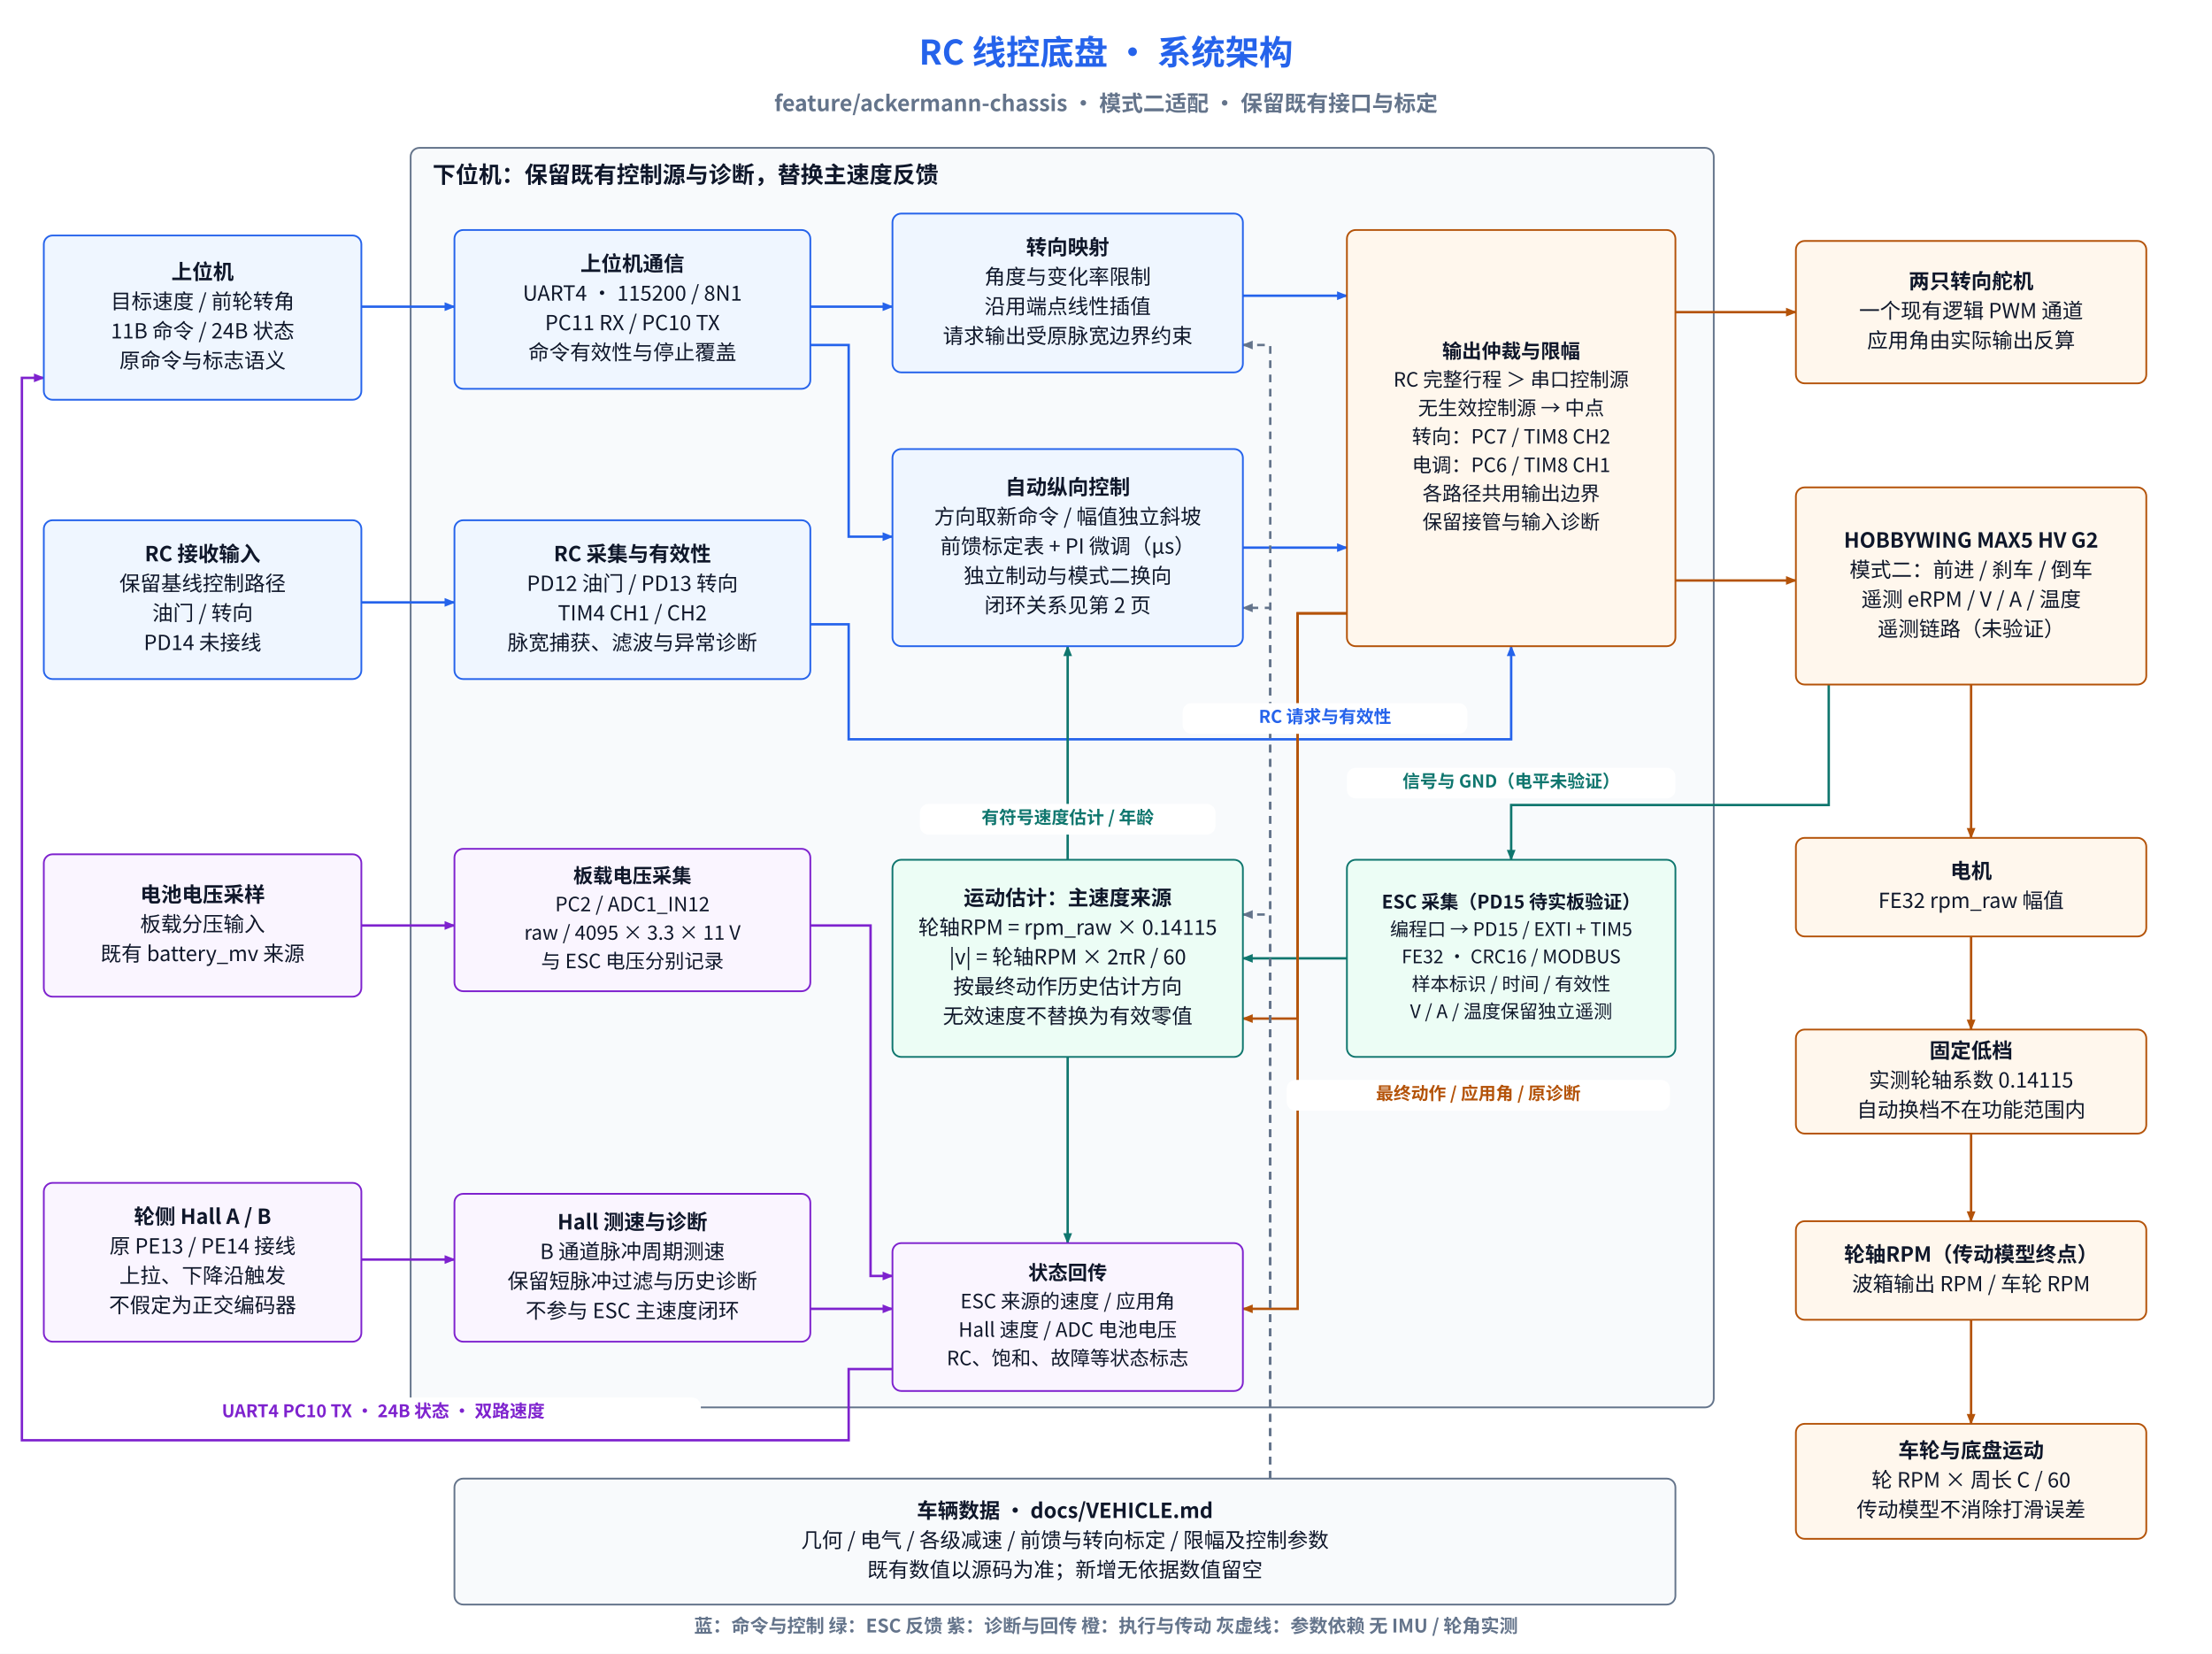
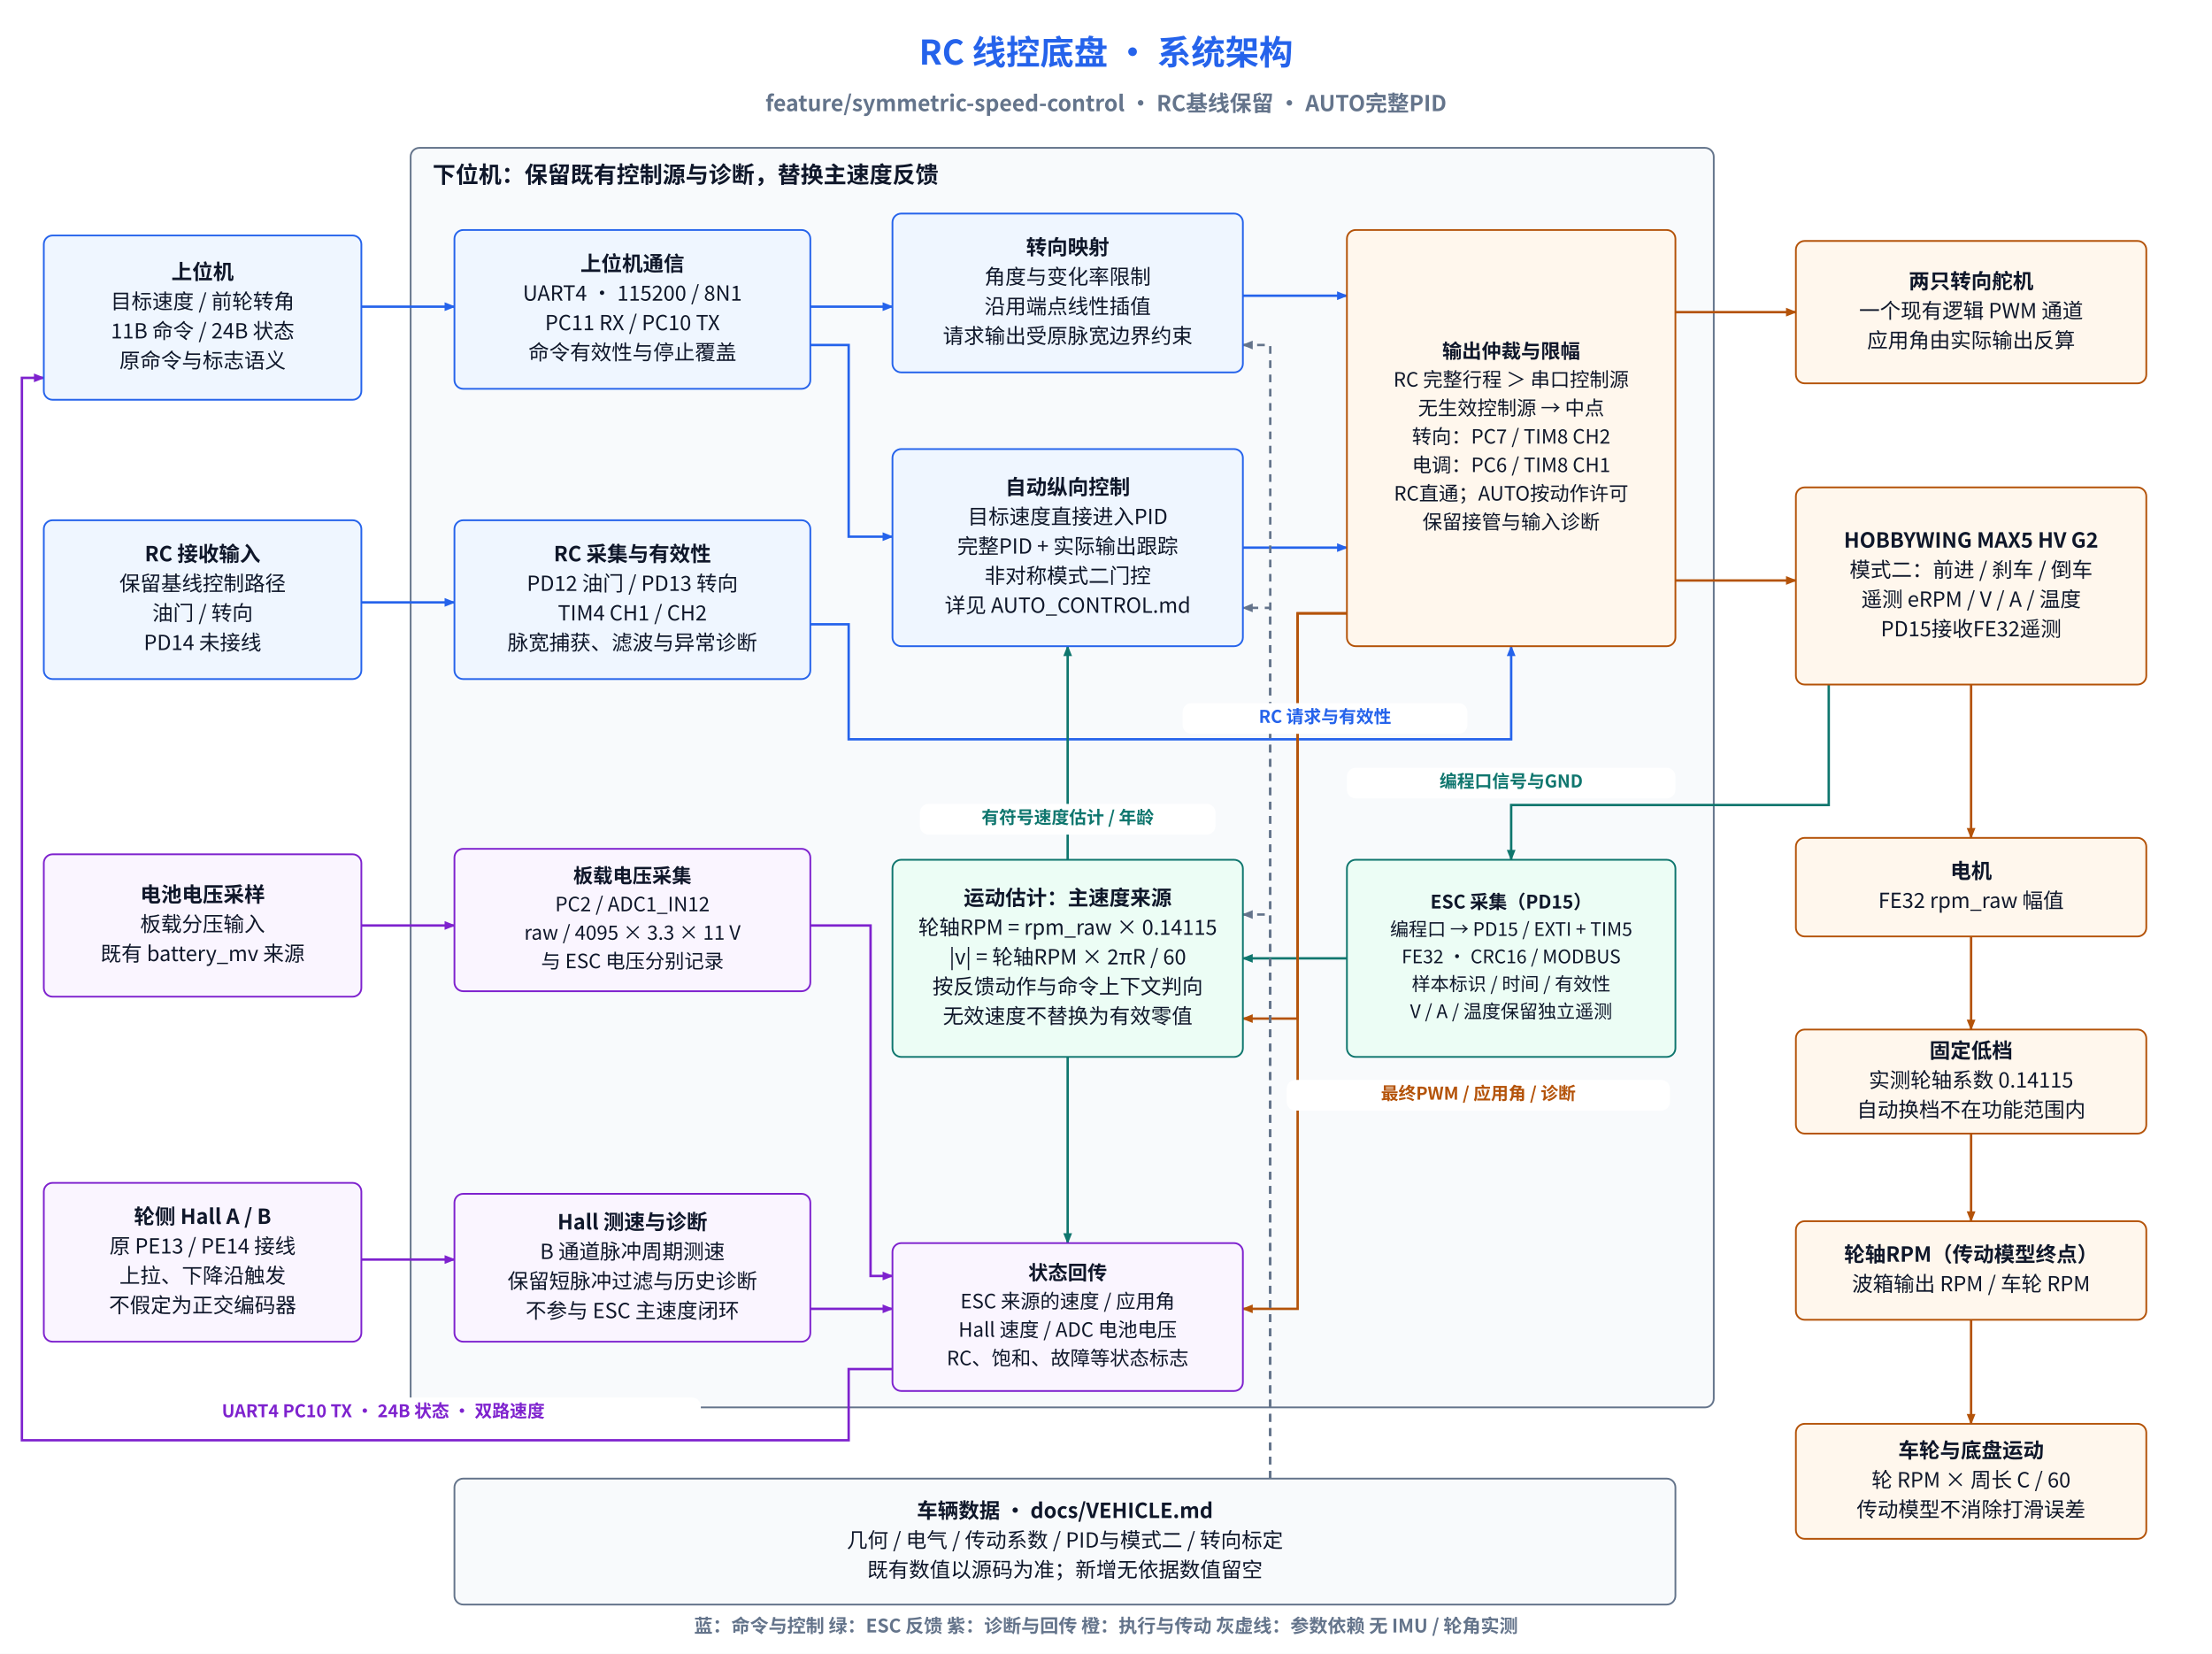
<svg xmlns="http://www.w3.org/2000/svg" width="2020" height="1510" viewBox="0 0 2020 1510" role="img">
  <rect width="100%" height="100%" fill="white" />
  <defs>
    <marker id="arrow-blue" markerWidth="10" markerHeight="8" refX="9" refY="4" orient="auto" markerUnits="userSpaceOnUse">
      <path d="M 0 0 L 10 4 L 0 8 Z" fill="#2563eb" />
    </marker>
    <marker id="arrow-green" markerWidth="10" markerHeight="8" refX="9" refY="4" orient="auto" markerUnits="userSpaceOnUse">
      <path d="M 0 0 L 10 4 L 0 8 Z" fill="#0f766e" />
    </marker>
    <marker id="arrow-orange" markerWidth="10" markerHeight="8" refX="9" refY="4" orient="auto" markerUnits="userSpaceOnUse">
      <path d="M 0 0 L 10 4 L 0 8 Z" fill="#b45309" />
    </marker>
    <marker id="arrow-purple" markerWidth="10" markerHeight="8" refX="9" refY="4" orient="auto" markerUnits="userSpaceOnUse">
      <path d="M 0 0 L 10 4 L 0 8 Z" fill="#7e22ce" />
    </marker>
    <marker id="arrow-gray" markerWidth="10" markerHeight="8" refX="9" refY="4" orient="auto" markerUnits="userSpaceOnUse">
      <path d="M 0 0 L 10 4 L 0 8 Z" fill="#64748b" />
    </marker>
    <marker id="arrow-red" markerWidth="10" markerHeight="8" refX="9" refY="4" orient="auto" markerUnits="userSpaceOnUse">
      <path d="M 0 0 L 10 4 L 0 8 Z" fill="#b91c1c" />
    </marker>
  </defs>
  <rect stroke-width="1.6" x="375" y="135" width="1190" height="1150" rx="8" fill="#f8fafc" stroke="#64748b" />
  <text font-family="Noto Sans CJK SC, sans-serif" font-size="21" font-weight="700" text-anchor="start" x="395" y="167" fill="#0f172a">下位机：保留既有控制源与诊断，替换主速度反馈</text>
  <polyline points="330,280 415,280" stroke="#2563eb" stroke-width="2.2" fill="none" marker-end="url(#arrow-blue)" />
  <polyline points="740,280 815,280" stroke="#2563eb" stroke-width="2.2" fill="none" marker-end="url(#arrow-blue)" />
  <polyline points="740,315 775,315 775,490 815,490" stroke="#2563eb" stroke-width="2.2" fill="none" marker-end="url(#arrow-blue)" />
  <polyline points="1135,270 1230,270" stroke="#2563eb" stroke-width="2.2" fill="none" marker-end="url(#arrow-blue)" />
  <polyline points="1135,500 1230,500" stroke="#2563eb" stroke-width="2.2" fill="none" marker-end="url(#arrow-blue)" />
  <polyline points="1530,285 1640,285" stroke="#b45309" stroke-width="2.2" fill="none" marker-end="url(#arrow-orange)" />
  <polyline points="1530,530 1640,530" stroke="#b45309" stroke-width="2.2" fill="none" marker-end="url(#arrow-orange)" />
  <polyline points="330,550 415,550" stroke="#2563eb" stroke-width="2.2" fill="none" marker-end="url(#arrow-blue)" />
  <polyline points="740,570 775,570 775,675 1380,675 1380,590" stroke="#2563eb" stroke-width="2.2" fill="none" marker-end="url(#arrow-blue)" />
  <polyline points="1670,625 1670,735 1380,735 1380,785" stroke="#0f766e" stroke-width="2.2" fill="none" marker-end="url(#arrow-green)" />
  <polyline points="1230,875 1135,875" stroke="#0f766e" stroke-width="2.2" fill="none" marker-end="url(#arrow-green)" />
  <polyline points="975,785 975,590" stroke="#0f766e" stroke-width="2.2" fill="none" marker-end="url(#arrow-green)" />
  <polyline points="1230,560 1185,560 1185,930 1135,930" stroke="#b45309" stroke-width="2.2" fill="none" marker-end="url(#arrow-orange)" />
  <polyline points="1230,560 1185,560 1185,1195 1135,1195" stroke="#b45309" stroke-width="2.2" fill="none" marker-end="url(#arrow-orange)" />
  <polyline points="975,965 975,1135" stroke="#0f766e" stroke-width="2.2" fill="none" marker-end="url(#arrow-green)" />
  <polyline points="330,845 415,845" stroke="#7e22ce" stroke-width="2.2" fill="none" marker-end="url(#arrow-purple)" />
  <polyline points="740,845 795,845 795,1165 815,1165" stroke="#7e22ce" stroke-width="2.2" fill="none" marker-end="url(#arrow-purple)" />
  <polyline points="330,1150 415,1150" stroke="#7e22ce" stroke-width="2.2" fill="none" marker-end="url(#arrow-purple)" />
  <polyline points="740,1195 815,1195" stroke="#7e22ce" stroke-width="2.2" fill="none" marker-end="url(#arrow-purple)" />
  <polyline points="815,1250 775,1250 775,1315 20,1315 20,345 40,345" stroke="#7e22ce" stroke-width="2.2" fill="none" marker-end="url(#arrow-purple)" />
  <polyline points="1800,625 1800,765" stroke="#b45309" stroke-width="2.2" fill="none" marker-end="url(#arrow-orange)" />
  <polyline points="1800,855 1800,940" stroke="#b45309" stroke-width="2.2" fill="none" marker-end="url(#arrow-orange)" />
  <polyline points="1800,1035 1800,1115" stroke="#b45309" stroke-width="2.2" fill="none" marker-end="url(#arrow-orange)" />
  <polyline points="1800,1205 1800,1300" stroke="#b45309" stroke-width="2.2" fill="none" marker-end="url(#arrow-orange)" />
  <polyline points="1160,1350 1160,315 1135,315" stroke="#64748b" stroke-width="2.2" fill="none" marker-end="url(#arrow-gray)" stroke-dasharray="7 6" />
  <polyline points="1160,1350 1160,555 1135,555" stroke="#64748b" stroke-width="2.2" fill="none" marker-end="url(#arrow-gray)" stroke-dasharray="7 6" />
  <polyline points="1160,1350 1160,835 1135,835" stroke="#64748b" stroke-width="2.2" fill="none" marker-end="url(#arrow-gray)" stroke-dasharray="7 6" />
  <text font-family="Noto Sans CJK SC, sans-serif" font-size="31" font-weight="700" text-anchor="middle" x="1010.0" y="59.0" fill="#2563eb">RC 线控底盘 · 系统架构</text>
-   <text font-family="Noto Sans CJK SC, sans-serif" font-size="20" font-weight="700" text-anchor="middle" x="1010.0" y="101.5" fill="#64748b">feature/ackermann-chassis  ·  模式二适配  ·  保留既有接口与标定</text>
+   <text font-family="Noto Sans CJK SC, sans-serif" font-size="20" font-weight="700" text-anchor="middle" x="1010.0" y="101.5" fill="#64748b">feature/symmetric-speed-control  ·  RC基线保留  ·  AUTO完整PID</text>
  <rect stroke-width="1.6" x="40" y="215" width="290" height="150" rx="8" fill="#eff6ff" stroke="#2563eb" />
  <text font-family="Noto Sans CJK SC, sans-serif" font-size="19" font-weight="700" text-anchor="middle" x="185.0" y="255.0" fill="#0f172a">上位机</text>
  <text font-family="Noto Sans CJK SC, sans-serif" font-size="19" font-weight="400" text-anchor="middle" x="185.0" y="282.0" fill="#0f172a">目标速度 / 前轮转角</text>
  <text font-family="Noto Sans CJK SC, sans-serif" font-size="19" font-weight="400" text-anchor="middle" x="185.0" y="309.0" fill="#0f172a">11B 命令 / 24B 状态</text>
  <text font-family="Noto Sans CJK SC, sans-serif" font-size="19" font-weight="400" text-anchor="middle" x="185.0" y="336.0" fill="#0f172a">原命令与标志语义</text>
  <rect stroke-width="1.6" x="415" y="210" width="325" height="145" rx="8" fill="#eff6ff" stroke="#2563eb" />
  <text font-family="Noto Sans CJK SC, sans-serif" font-size="19" font-weight="700" text-anchor="middle" x="577.5" y="247.5" fill="#0f172a">上位机通信</text>
  <text font-family="Noto Sans CJK SC, sans-serif" font-size="19" font-weight="400" text-anchor="middle" x="577.5" y="274.5" fill="#0f172a">UART4 · 115200 / 8N1</text>
  <text font-family="Noto Sans CJK SC, sans-serif" font-size="19" font-weight="400" text-anchor="middle" x="577.5" y="301.5" fill="#0f172a">PC11 RX / PC10 TX</text>
  <text font-family="Noto Sans CJK SC, sans-serif" font-size="19" font-weight="400" text-anchor="middle" x="577.5" y="328.5" fill="#0f172a">命令有效性与停止覆盖</text>
  <rect stroke-width="1.6" x="815" y="195" width="320" height="145" rx="8" fill="#eff6ff" stroke="#2563eb" />
  <text font-family="Noto Sans CJK SC, sans-serif" font-size="19" font-weight="700" text-anchor="middle" x="975.0" y="232.5" fill="#0f172a">转向映射</text>
  <text font-family="Noto Sans CJK SC, sans-serif" font-size="19" font-weight="400" text-anchor="middle" x="975.0" y="259.5" fill="#0f172a">角度与变化率限制</text>
  <text font-family="Noto Sans CJK SC, sans-serif" font-size="19" font-weight="400" text-anchor="middle" x="975.0" y="286.5" fill="#0f172a">沿用端点线性插值</text>
  <text font-family="Noto Sans CJK SC, sans-serif" font-size="19" font-weight="400" text-anchor="middle" x="975.0" y="313.5" fill="#0f172a">请求输出受原脉宽边界约束</text>
  <rect stroke-width="1.6" x="815" y="410" width="320" height="180" rx="8" fill="#eff6ff" stroke="#2563eb" />
  <text font-family="Noto Sans CJK SC, sans-serif" font-size="19" font-weight="700" text-anchor="middle" x="975.0" y="451.5" fill="#0f172a">自动纵向控制</text>
-   <text font-family="Noto Sans CJK SC, sans-serif" font-size="19" font-weight="400" text-anchor="middle" x="975.0" y="478.5" fill="#0f172a">方向取新命令 / 幅值独立斜坡</text>
-   <text font-family="Noto Sans CJK SC, sans-serif" font-size="19" font-weight="400" text-anchor="middle" x="975.0" y="505.5" fill="#0f172a">前馈标定表 + PI 微调（µs）</text>
-   <text font-family="Noto Sans CJK SC, sans-serif" font-size="19" font-weight="400" text-anchor="middle" x="975.0" y="532.5" fill="#0f172a">独立制动与模式二换向</text>
-   <text font-family="Noto Sans CJK SC, sans-serif" font-size="19" font-weight="400" text-anchor="middle" x="975.0" y="559.5" fill="#0f172a">闭环关系见第 2 页</text>
+   <text font-family="Noto Sans CJK SC, sans-serif" font-size="19" font-weight="400" text-anchor="middle" x="975.0" y="478.5" fill="#0f172a">目标速度直接进入PID</text>
+   <text font-family="Noto Sans CJK SC, sans-serif" font-size="19" font-weight="400" text-anchor="middle" x="975.0" y="505.5" fill="#0f172a">完整PID + 实际输出跟踪</text>
+   <text font-family="Noto Sans CJK SC, sans-serif" font-size="19" font-weight="400" text-anchor="middle" x="975.0" y="532.5" fill="#0f172a">非对称模式二门控</text>
+   <text font-family="Noto Sans CJK SC, sans-serif" font-size="19" font-weight="400" text-anchor="middle" x="975.0" y="559.5" fill="#0f172a">详见 AUTO_CONTROL.md</text>
  <rect stroke-width="1.6" x="1230" y="210" width="300" height="380" rx="8" fill="#fff7ed" stroke="#b45309" />
  <text font-family="Noto Sans CJK SC, sans-serif" font-size="18" font-weight="700" text-anchor="middle" x="1380.0" y="327.0" fill="#0f172a">输出仲裁与限幅</text>
  <text font-family="Noto Sans CJK SC, sans-serif" font-size="18" font-weight="400" text-anchor="middle" x="1380.0" y="353.0" fill="#0f172a">RC 完整行程 ＞ 串口控制源</text>
  <text font-family="Noto Sans CJK SC, sans-serif" font-size="18" font-weight="400" text-anchor="middle" x="1380.0" y="379.0" fill="#0f172a">无生效控制源 → 中点</text>
  <text font-family="Noto Sans CJK SC, sans-serif" font-size="18" font-weight="400" text-anchor="middle" x="1380.0" y="405.0" fill="#0f172a">转向：PC7 / TIM8 CH2</text>
  <text font-family="Noto Sans CJK SC, sans-serif" font-size="18" font-weight="400" text-anchor="middle" x="1380.0" y="431.0" fill="#0f172a">电调：PC6 / TIM8 CH1</text>
-   <text font-family="Noto Sans CJK SC, sans-serif" font-size="18" font-weight="400" text-anchor="middle" x="1380.0" y="457.0" fill="#0f172a">各路径共用输出边界</text>
+   <text font-family="Noto Sans CJK SC, sans-serif" font-size="18" font-weight="400" text-anchor="middle" x="1380.0" y="457.0" fill="#0f172a">RC直通；AUTO按动作许可</text>
  <text font-family="Noto Sans CJK SC, sans-serif" font-size="18" font-weight="400" text-anchor="middle" x="1380.0" y="483.0" fill="#0f172a">保留接管与输入诊断</text>
  <rect stroke-width="1.6" x="1640" y="220" width="320" height="130" rx="8" fill="#fff7ed" stroke="#b45309" />
  <text font-family="Noto Sans CJK SC, sans-serif" font-size="19" font-weight="700" text-anchor="middle" x="1800.0" y="263.5" fill="#0f172a">两只转向舵机</text>
  <text font-family="Noto Sans CJK SC, sans-serif" font-size="19" font-weight="400" text-anchor="middle" x="1800.0" y="290.5" fill="#0f172a">一个现有逻辑 PWM 通道</text>
  <text font-family="Noto Sans CJK SC, sans-serif" font-size="19" font-weight="400" text-anchor="middle" x="1800.0" y="317.5" fill="#0f172a">应用角由实际输出反算</text>
  <rect stroke-width="1.6" x="1640" y="445" width="320" height="180" rx="8" fill="#fff7ed" stroke="#b45309" />
  <text font-family="Noto Sans CJK SC, sans-serif" font-size="19" font-weight="700" text-anchor="middle" x="1800.0" y="500.0" fill="#0f172a">HOBBYWING MAX5 HV G2</text>
  <text font-family="Noto Sans CJK SC, sans-serif" font-size="19" font-weight="400" text-anchor="middle" x="1800.0" y="527.0" fill="#0f172a">模式二：前进 / 刹车 / 倒车</text>
  <text font-family="Noto Sans CJK SC, sans-serif" font-size="19" font-weight="400" text-anchor="middle" x="1800.0" y="554.0" fill="#0f172a">遥测 eRPM / V / A / 温度</text>
-   <text font-family="Noto Sans CJK SC, sans-serif" font-size="19" font-weight="400" text-anchor="middle" x="1800.0" y="581.0" fill="#0f172a">遥测链路（未验证）</text>
+   <text font-family="Noto Sans CJK SC, sans-serif" font-size="19" font-weight="400" text-anchor="middle" x="1800.0" y="581.0" fill="#0f172a">PD15接收FE32遥测</text>
  <rect stroke-width="1.6" x="40" y="475" width="290" height="145" rx="8" fill="#eff6ff" stroke="#2563eb" />
  <text font-family="Noto Sans CJK SC, sans-serif" font-size="19" font-weight="700" text-anchor="middle" x="185.0" y="512.5" fill="#0f172a">RC 接收输入</text>
  <text font-family="Noto Sans CJK SC, sans-serif" font-size="19" font-weight="400" text-anchor="middle" x="185.0" y="539.5" fill="#0f172a">保留基线控制路径</text>
  <text font-family="Noto Sans CJK SC, sans-serif" font-size="19" font-weight="400" text-anchor="middle" x="185.0" y="566.5" fill="#0f172a">油门 / 转向</text>
  <text font-family="Noto Sans CJK SC, sans-serif" font-size="19" font-weight="400" text-anchor="middle" x="185.0" y="593.5" fill="#0f172a">PD14 未接线</text>
  <rect stroke-width="1.6" x="415" y="475" width="325" height="145" rx="8" fill="#eff6ff" stroke="#2563eb" />
  <text font-family="Noto Sans CJK SC, sans-serif" font-size="19" font-weight="700" text-anchor="middle" x="577.5" y="512.5" fill="#0f172a">RC 采集与有效性</text>
  <text font-family="Noto Sans CJK SC, sans-serif" font-size="19" font-weight="400" text-anchor="middle" x="577.5" y="539.5" fill="#0f172a">PD12 油门 / PD13 转向</text>
  <text font-family="Noto Sans CJK SC, sans-serif" font-size="19" font-weight="400" text-anchor="middle" x="577.5" y="566.5" fill="#0f172a">TIM4 CH1 / CH2</text>
  <text font-family="Noto Sans CJK SC, sans-serif" font-size="19" font-weight="400" text-anchor="middle" x="577.5" y="593.5" fill="#0f172a">脉宽捕获、滤波与异常诊断</text>
  <rect stroke-width="1.6" x="40" y="780" width="290" height="130" rx="8" fill="#faf5ff" stroke="#7e22ce" />
  <text font-family="Noto Sans CJK SC, sans-serif" font-size="19" font-weight="700" text-anchor="middle" x="185.0" y="823.5" fill="#0f172a">电池电压采样</text>
  <text font-family="Noto Sans CJK SC, sans-serif" font-size="19" font-weight="400" text-anchor="middle" x="185.0" y="850.5" fill="#0f172a">板载分压输入</text>
  <text font-family="Noto Sans CJK SC, sans-serif" font-size="19" font-weight="400" text-anchor="middle" x="185.0" y="877.5" fill="#0f172a">既有 battery_mv 来源</text>
  <rect stroke-width="1.6" x="415" y="775" width="325" height="130" rx="8" fill="#faf5ff" stroke="#7e22ce" />
  <text font-family="Noto Sans CJK SC, sans-serif" font-size="18" font-weight="700" text-anchor="middle" x="577.5" y="806.0" fill="#0f172a">板载电压采集</text>
  <text font-family="Noto Sans CJK SC, sans-serif" font-size="18" font-weight="400" text-anchor="middle" x="577.5" y="832.0" fill="#0f172a">PC2 / ADC1_IN12</text>
  <text font-family="Noto Sans CJK SC, sans-serif" font-size="18" font-weight="400" text-anchor="middle" x="577.5" y="858.0" fill="#0f172a">raw / 4095 × 3.3 × 11 V</text>
  <text font-family="Noto Sans CJK SC, sans-serif" font-size="18" font-weight="400" text-anchor="middle" x="577.5" y="884.0" fill="#0f172a">与 ESC 电压分别记录</text>
  <rect stroke-width="1.6" x="815" y="785" width="320" height="180" rx="8" fill="#ecfdf5" stroke="#0f766e" />
  <text font-family="Noto Sans CJK SC, sans-serif" font-size="19" font-weight="700" text-anchor="middle" x="975.0" y="826.5" fill="#0f172a">运动估计：主速度来源</text>
  <text font-family="Noto Sans CJK SC, sans-serif" font-size="19" font-weight="400" text-anchor="middle" x="975.0" y="853.5" fill="#0f172a">轮轴RPM = rpm_raw × 0.14115</text>
  <text font-family="Noto Sans CJK SC, sans-serif" font-size="19" font-weight="400" text-anchor="middle" x="975.0" y="880.5" fill="#0f172a">|v| = 轮轴RPM × 2πR / 60</text>
-   <text font-family="Noto Sans CJK SC, sans-serif" font-size="19" font-weight="400" text-anchor="middle" x="975.0" y="907.5" fill="#0f172a">按最终动作历史估计方向</text>
+   <text font-family="Noto Sans CJK SC, sans-serif" font-size="19" font-weight="400" text-anchor="middle" x="975.0" y="907.5" fill="#0f172a">按反馈动作与命令上下文判向</text>
  <text font-family="Noto Sans CJK SC, sans-serif" font-size="19" font-weight="400" text-anchor="middle" x="975.0" y="934.5" fill="#0f172a">无效速度不替换为有效零值</text>
  <rect stroke-width="1.6" x="1230" y="785" width="300" height="180" rx="8" fill="#ecfdf5" stroke="#0f766e" />
-   <text font-family="Noto Sans CJK SC, sans-serif" font-size="17" font-weight="700" text-anchor="middle" x="1380.0" y="829.5" fill="#0f172a">ESC 采集（PD15 待实板验证）</text>
+   <text font-family="Noto Sans CJK SC, sans-serif" font-size="17" font-weight="700" text-anchor="middle" x="1380.0" y="829.5" fill="#0f172a">ESC 采集（PD15）</text>
  <text font-family="Noto Sans CJK SC, sans-serif" font-size="17" font-weight="400" text-anchor="middle" x="1380.0" y="854.5" fill="#0f172a">编程口 → PD15 / EXTI + TIM5</text>
  <text font-family="Noto Sans CJK SC, sans-serif" font-size="17" font-weight="400" text-anchor="middle" x="1380.0" y="879.5" fill="#0f172a">FE32 · CRC16 / MODBUS</text>
  <text font-family="Noto Sans CJK SC, sans-serif" font-size="17" font-weight="400" text-anchor="middle" x="1380.0" y="904.5" fill="#0f172a">样本标识 / 时间 / 有效性</text>
  <text font-family="Noto Sans CJK SC, sans-serif" font-size="17" font-weight="400" text-anchor="middle" x="1380.0" y="929.5" fill="#0f172a">V / A / 温度保留独立遥测</text>
  <rect stroke-width="1.6" x="40" y="1080" width="290" height="145" rx="8" fill="#faf5ff" stroke="#7e22ce" />
  <text font-family="Noto Sans CJK SC, sans-serif" font-size="19" font-weight="700" text-anchor="middle" x="185.0" y="1117.5" fill="#0f172a">轮侧 Hall A / B</text>
  <text font-family="Noto Sans CJK SC, sans-serif" font-size="19" font-weight="400" text-anchor="middle" x="185.0" y="1144.5" fill="#0f172a">原 PE13 / PE14 接线</text>
  <text font-family="Noto Sans CJK SC, sans-serif" font-size="19" font-weight="400" text-anchor="middle" x="185.0" y="1171.5" fill="#0f172a">上拉、下降沿触发</text>
  <text font-family="Noto Sans CJK SC, sans-serif" font-size="19" font-weight="400" text-anchor="middle" x="185.0" y="1198.5" fill="#0f172a">不假定为正交编码器</text>
  <rect stroke-width="1.6" x="415" y="1090" width="325" height="135" rx="8" fill="#faf5ff" stroke="#7e22ce" />
  <text font-family="Noto Sans CJK SC, sans-serif" font-size="19" font-weight="700" text-anchor="middle" x="577.5" y="1122.5" fill="#0f172a">Hall 测速与诊断</text>
  <text font-family="Noto Sans CJK SC, sans-serif" font-size="19" font-weight="400" text-anchor="middle" x="577.5" y="1149.5" fill="#0f172a">B 通道脉冲周期测速</text>
  <text font-family="Noto Sans CJK SC, sans-serif" font-size="19" font-weight="400" text-anchor="middle" x="577.5" y="1176.5" fill="#0f172a">保留短脉冲过滤与历史诊断</text>
  <text font-family="Noto Sans CJK SC, sans-serif" font-size="19" font-weight="400" text-anchor="middle" x="577.5" y="1203.5" fill="#0f172a">不参与 ESC 主速度闭环</text>
  <rect stroke-width="1.6" x="815" y="1135" width="320" height="135" rx="8" fill="#faf5ff" stroke="#7e22ce" />
  <text font-family="Noto Sans CJK SC, sans-serif" font-size="18" font-weight="700" text-anchor="middle" x="975.0" y="1168.5" fill="#0f172a">状态回传</text>
  <text font-family="Noto Sans CJK SC, sans-serif" font-size="18" font-weight="400" text-anchor="middle" x="975.0" y="1194.5" fill="#0f172a">ESC 来源的速度 / 应用角</text>
  <text font-family="Noto Sans CJK SC, sans-serif" font-size="18" font-weight="400" text-anchor="middle" x="975.0" y="1220.5" fill="#0f172a">Hall 速度 / ADC 电池电压</text>
  <text font-family="Noto Sans CJK SC, sans-serif" font-size="18" font-weight="400" text-anchor="middle" x="975.0" y="1246.5" fill="#0f172a">RC、饱和、故障等状态标志</text>
  <rect stroke-width="1.6" x="1640" y="765" width="320" height="90" rx="8" fill="#fff7ed" stroke="#b45309" />
  <text font-family="Noto Sans CJK SC, sans-serif" font-size="19" font-weight="700" text-anchor="middle" x="1800.0" y="802.0" fill="#0f172a">电机</text>
  <text font-family="Noto Sans CJK SC, sans-serif" font-size="19" font-weight="400" text-anchor="middle" x="1800.0" y="829.0" fill="#0f172a">FE32 rpm_raw 幅值</text>
  <rect stroke-width="1.6" x="1640" y="940" width="320" height="95" rx="8" fill="#fff7ed" stroke="#b45309" />
  <text font-family="Noto Sans CJK SC, sans-serif" font-size="19" font-weight="700" text-anchor="middle" x="1800.0" y="966.0" fill="#0f172a">固定低档</text>
  <text font-family="Noto Sans CJK SC, sans-serif" font-size="19" font-weight="400" text-anchor="middle" x="1800.0" y="993.0" fill="#0f172a">实测轮轴系数 0.14115</text>
  <text font-family="Noto Sans CJK SC, sans-serif" font-size="19" font-weight="400" text-anchor="middle" x="1800.0" y="1020.0" fill="#0f172a">自动换档不在功能范围内</text>
  <rect stroke-width="1.6" x="1640" y="1115" width="320" height="90" rx="8" fill="#fff7ed" stroke="#b45309" />
  <text font-family="Noto Sans CJK SC, sans-serif" font-size="19" font-weight="700" text-anchor="middle" x="1800.0" y="1152.0" fill="#0f172a">轮轴RPM（传动模型终点）</text>
  <text font-family="Noto Sans CJK SC, sans-serif" font-size="19" font-weight="400" text-anchor="middle" x="1800.0" y="1179.0" fill="#0f172a">波箱输出 RPM / 车轮 RPM</text>
  <rect stroke-width="1.6" x="1640" y="1300" width="320" height="105" rx="8" fill="#fff7ed" stroke="#b45309" />
  <text font-family="Noto Sans CJK SC, sans-serif" font-size="19" font-weight="700" text-anchor="middle" x="1800.0" y="1331.0" fill="#0f172a">车轮与底盘运动</text>
  <text font-family="Noto Sans CJK SC, sans-serif" font-size="19" font-weight="400" text-anchor="middle" x="1800.0" y="1358.0" fill="#0f172a">轮 RPM × 周长 C / 60</text>
  <text font-family="Noto Sans CJK SC, sans-serif" font-size="19" font-weight="400" text-anchor="middle" x="1800.0" y="1385.0" fill="#0f172a">传动模型不消除打滑误差</text>
  <rect stroke-width="1.6" x="415" y="1350" width="1115" height="115" rx="8" fill="#f8fafc" stroke="#64748b" />
  <text font-family="Noto Sans CJK SC, sans-serif" font-size="19" font-weight="700" text-anchor="middle" x="972.5" y="1386.0" fill="#0f172a">车辆数据 · docs/VEHICLE.md</text>
-   <text font-family="Noto Sans CJK SC, sans-serif" font-size="19" font-weight="400" text-anchor="middle" x="972.5" y="1413.0" fill="#0f172a">几何 / 电气 / 各级减速 / 前馈与转向标定 / 限幅及控制参数</text>
+   <text font-family="Noto Sans CJK SC, sans-serif" font-size="19" font-weight="400" text-anchor="middle" x="972.5" y="1413.0" fill="#0f172a">几何 / 电气 / 传动系数 / PID与模式二 / 转向标定</text>
  <text font-family="Noto Sans CJK SC, sans-serif" font-size="19" font-weight="400" text-anchor="middle" x="972.5" y="1440.0" fill="#0f172a">既有数值以源码为准；新增无依据数值留空</text>
  <text font-family="Noto Sans CJK SC, sans-serif" font-size="17" font-weight="700" text-anchor="middle" x="1010.0" y="1490.5" fill="#64748b">蓝：命令与控制    绿：ESC 反馈    紫：诊断与回传    橙：执行与传动    灰虚线：参数依赖    无 IMU / 轮角实测</text>
  <rect stroke-width="1.6" x="1080" y="642" width="260" height="28" rx="8" fill="#ffffff" stroke="none" />
  <text font-family="Noto Sans CJK SC, sans-serif" font-size="16" font-weight="700" text-anchor="middle" x="1210.0" y="660.0" fill="#2563eb">RC 请求与有效性</text>
  <rect stroke-width="1.6" x="1230" y="701" width="300" height="28" rx="8" fill="#ffffff" stroke="none" />
-   <text font-family="Noto Sans CJK SC, sans-serif" font-size="16" font-weight="700" text-anchor="middle" x="1380.0" y="719.0" fill="#0f766e">信号与 GND（电平未验证）</text>
+   <text font-family="Noto Sans CJK SC, sans-serif" font-size="16" font-weight="700" text-anchor="middle" x="1380.0" y="719.0" fill="#0f766e">编程口信号与GND</text>
  <rect stroke-width="1.6" x="840" y="734" width="270" height="28" rx="8" fill="#ffffff" stroke="none" />
  <text font-family="Noto Sans CJK SC, sans-serif" font-size="16" font-weight="700" text-anchor="middle" x="975.0" y="752.0" fill="#0f766e">有符号速度估计 / 年龄</text>
  <rect stroke-width="1.6" x="1175" y="986" width="350" height="28" rx="8" fill="#ffffff" stroke="none" />
-   <text font-family="Noto Sans CJK SC, sans-serif" font-size="16" font-weight="700" text-anchor="middle" x="1350.0" y="1004.0" fill="#b45309">最终动作 / 应用角 / 原诊断</text>
+   <text font-family="Noto Sans CJK SC, sans-serif" font-size="16" font-weight="700" text-anchor="middle" x="1350.0" y="1004.0" fill="#b45309">最终PWM / 应用角 / 诊断</text>
  <rect stroke-width="1.6" x="60" y="1276" width="580" height="28" rx="8" fill="#ffffff" stroke="none" />
  <text font-family="Noto Sans CJK SC, sans-serif" font-size="16" font-weight="700" text-anchor="middle" x="350.0" y="1294.0" fill="#7e22ce">UART4 PC10 TX · 24B 状态 · 双路速度</text>
</svg>
